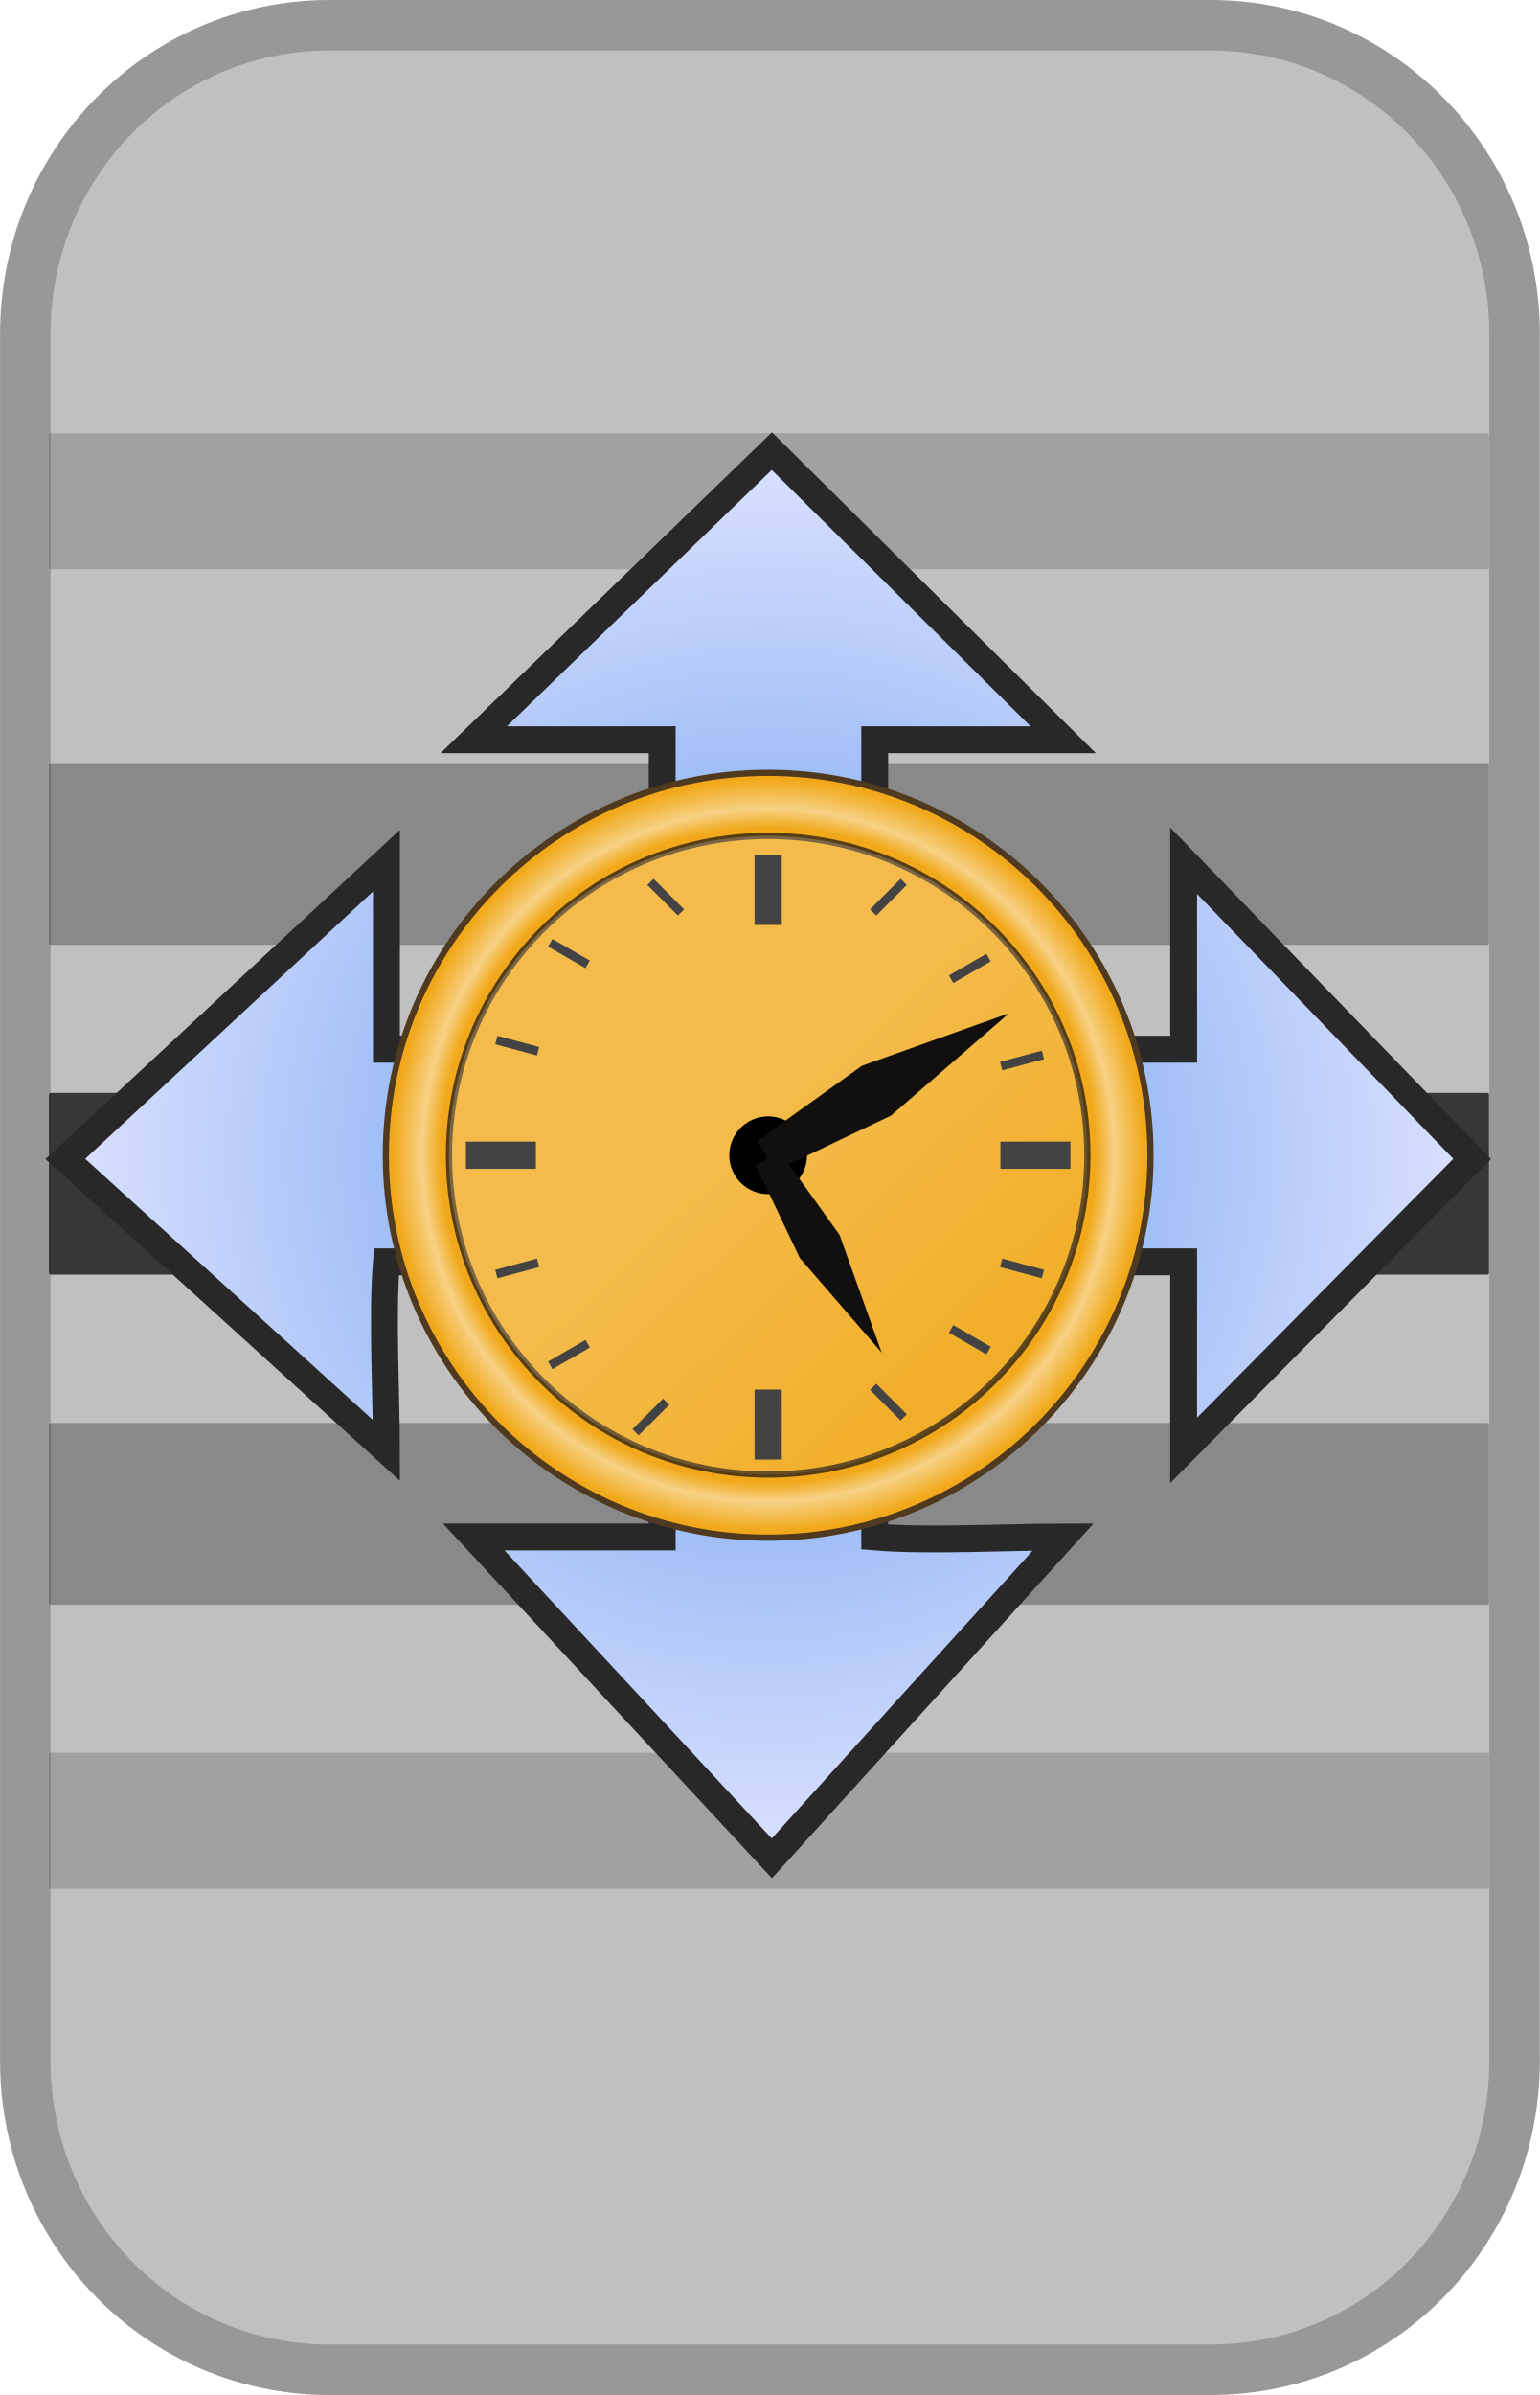
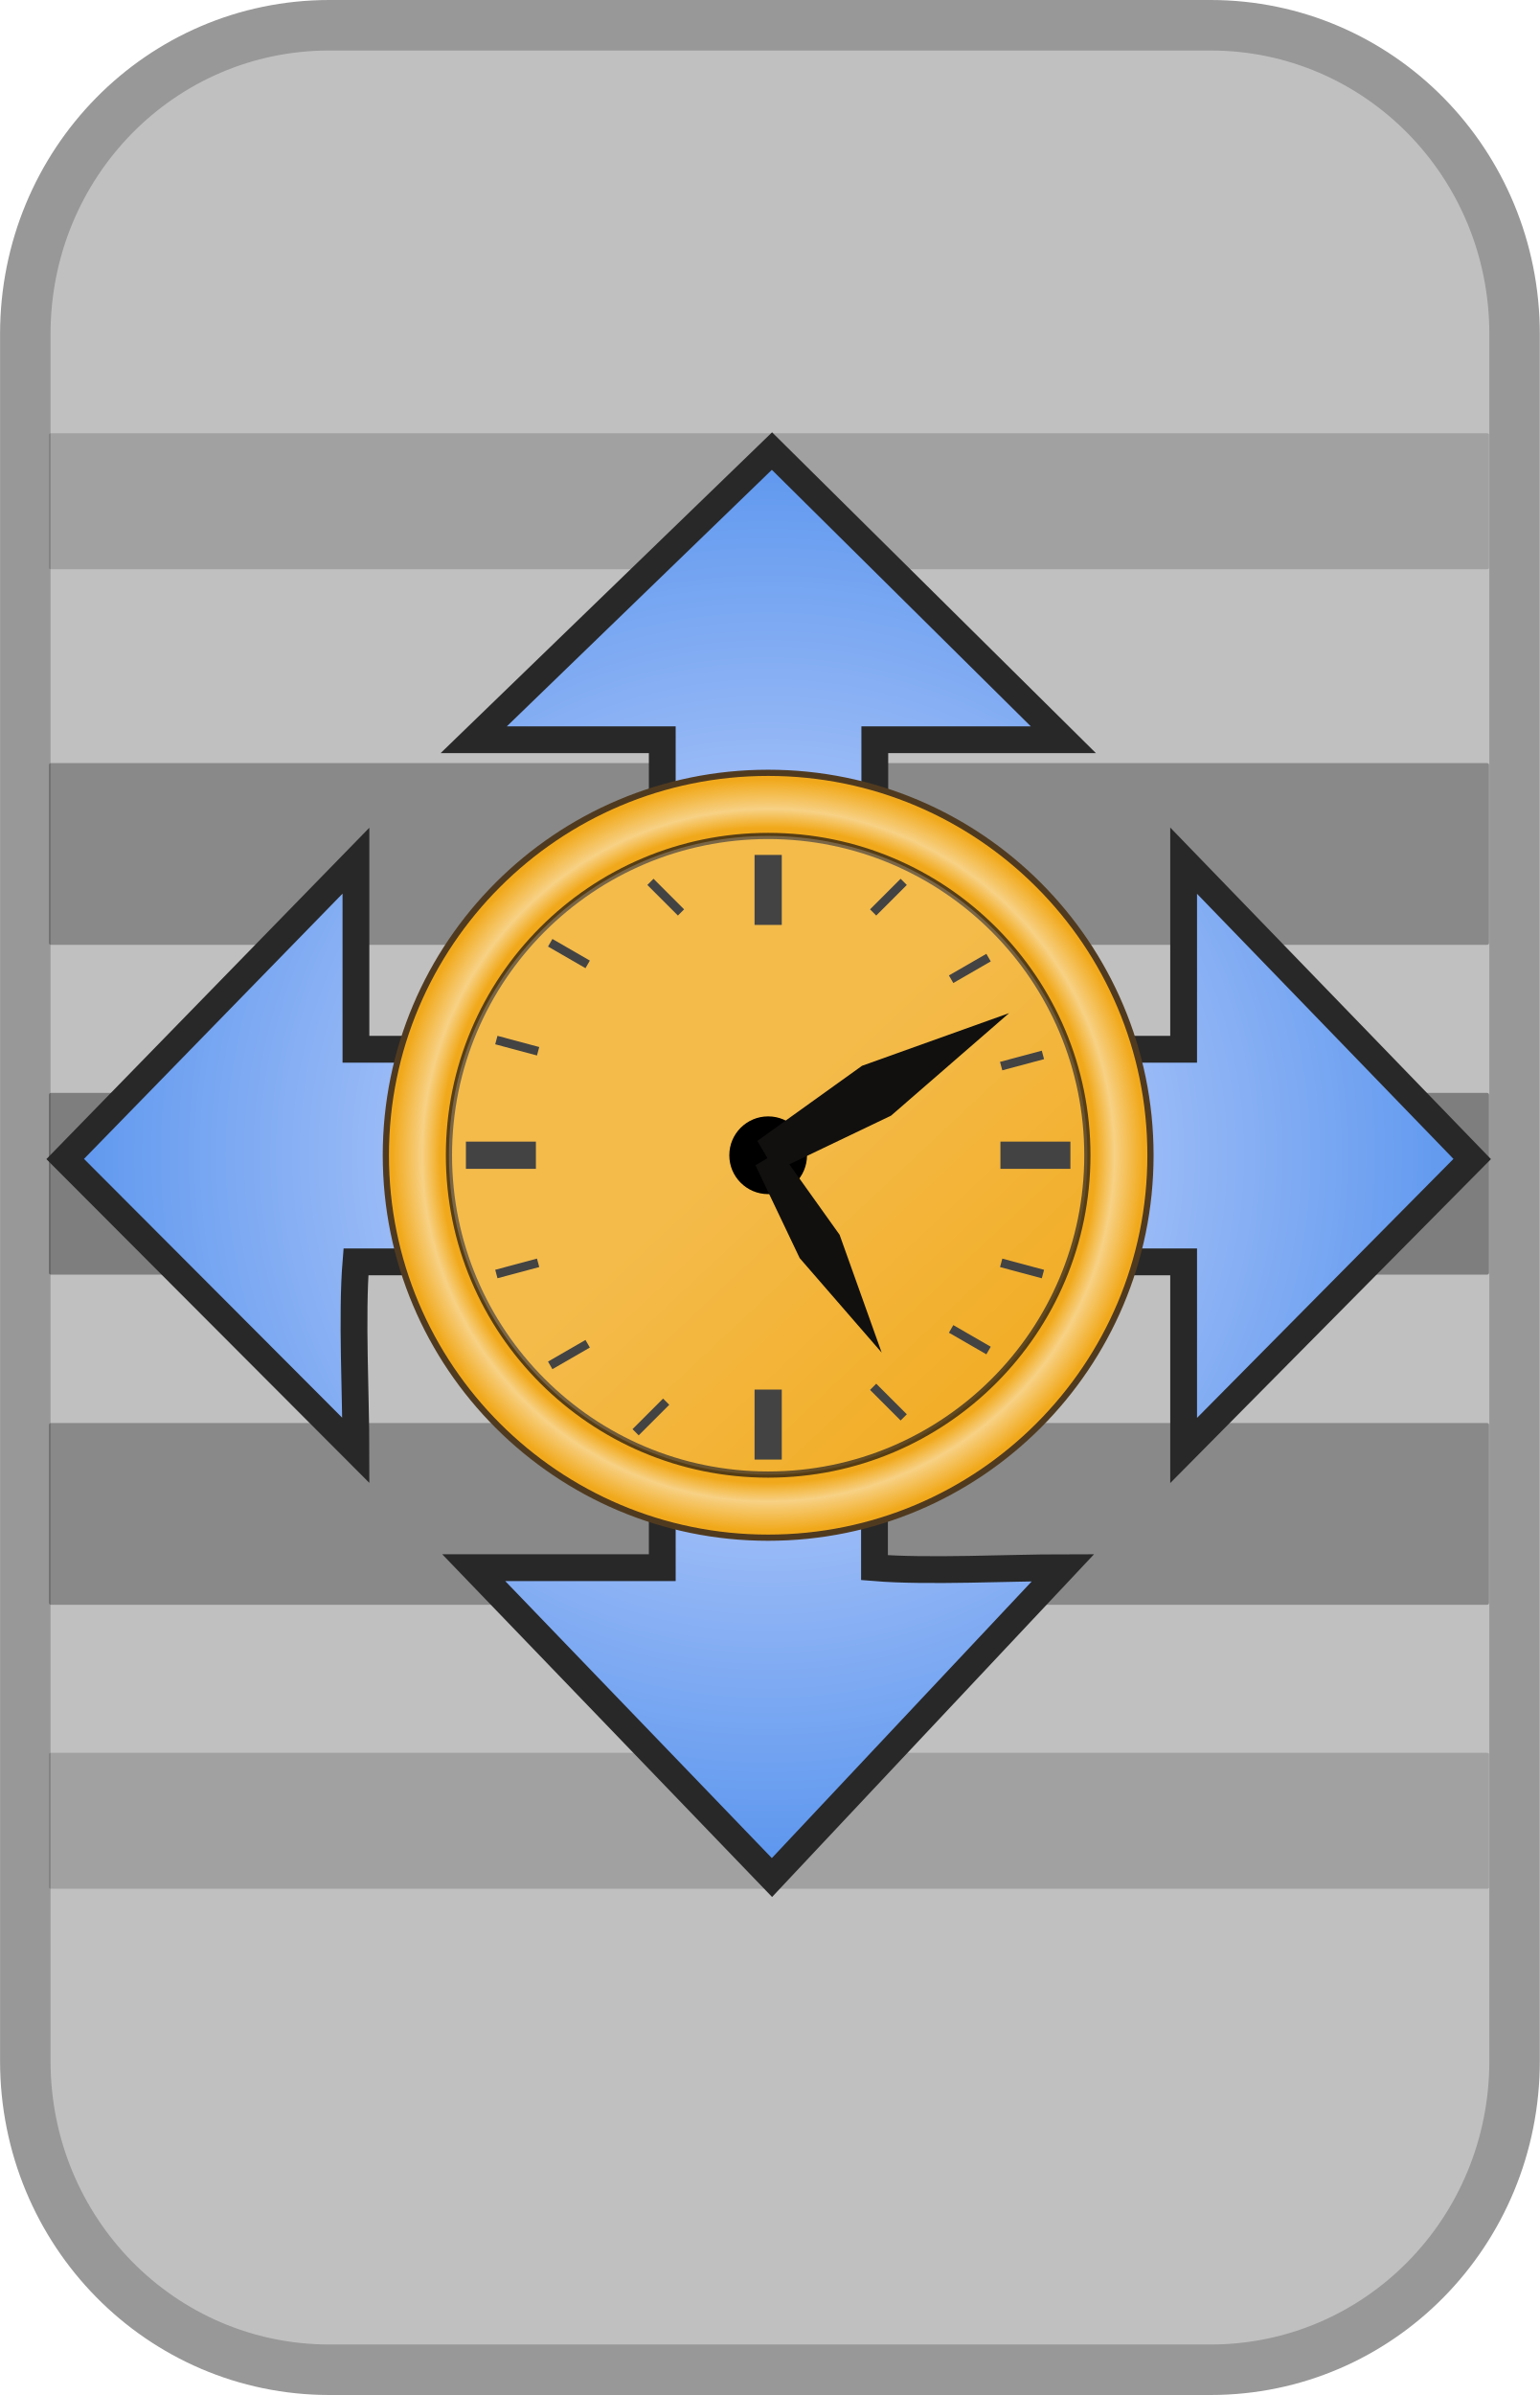
<svg xmlns="http://www.w3.org/2000/svg" xmlns:xlink="http://www.w3.org/1999/xlink" width="18.672" height="29.038" viewBox="0 0 4.94 7.683" version="1.1" id="svg1" xml:space="preserve">
  <defs id="defs1">
    <rect x="1.5" y="-34.75" width="29.5" height="32" id="rect15" />
    <rect x="1.5" y="-34.75" width="29.5" height="32" id="rect15-1" />
    <linearGradient id="linearGradient4">
-       <stop style="stop-color:#5a95ee;stop-opacity:1;" offset="0" id="stop4" />
-       <stop style="stop-color:#dfe3ff;stop-opacity:1;" offset="1" id="stop3" />
+       <stop style="stop-color:#dfe3ff;stop-opacity:1;" offset="0" id="stop3" />
+       <stop style="stop-color:#5a95ee;stop-opacity:1;" offset="1" id="stop4" />
    </linearGradient>
-     <radialGradient xlink:href="#linearGradient4" id="radialGradient5" cx="4.233" cy="4.233" fx="4.233" fy="4.233" r="4.034" gradientUnits="userSpaceOnUse" />
+     <radialGradient xlink:href="#linearGradient4" id="radialGradient5" cx="4.233" cy="4.233" fx="4.233" fy="4.233" r="4.034" gradientUnits="userSpaceOnUse" gradientTransform="matrix(0.574988,0,0,0.574988,0.03067488,1.27183)" />
    <radialGradient xlink:href="#linearGradient35" id="radialGradient34" cx="246.521" cy="52.943" fx="246.521" fy="52.943" r="14.652" gradientUnits="userSpaceOnUse" gradientTransform="matrix(0.9375,0,0,0.9375,-122.4165,60.76921)" />
    <linearGradient id="linearGradient35">
      <stop style="stop-color:#f1a91b;stop-opacity:1;" offset="0.85" id="stop34" />
      <stop style="stop-color:#f7d185;stop-opacity:1;" offset="0.898" id="stop36" />
      <stop style="stop-color:#f1a91b;stop-opacity:1;" offset="0.975" id="stop35" />
    </linearGradient>
    <linearGradient xlink:href="#linearGradient19" id="linearGradient26" x1="236.361" y1="41.654" x2="258.092" y2="64.797" gradientUnits="userSpaceOnUse" gradientTransform="matrix(0.9375,0,0,0.9375,-122.4165,60.76923)" />
    <linearGradient id="linearGradient19">
      <stop style="stop-color:#ffffff;stop-opacity:1;" offset="0.439" id="stop25" />
      <stop style="stop-color:#ffffff;stop-opacity:0;" offset="1" id="stop26" />
    </linearGradient>
  </defs>
  <g id="layer1">
    <path id="rect1" style="fill:#c0c0c0;fill-opacity:1;fill-rule:evenodd;stroke:#989898;stroke-width:0.162;stroke-linecap:round;stroke-linejoin:round;stroke-opacity:1" d="m 1.057,0.081 h 2.827 c 0.54,0 0.976,0.442 0.976,0.991 v 5.539 c 0,0.549 -0.435,0.991 -0.976,0.991 H 1.057 c -0.54,0 -0.976,-0.442 -0.976,-0.991 V 1.072 c 0,-0.549 0.435,-0.991 0.976,-0.991 z" />
-     <rect style="fill:#000000;fill-opacity:0.714;fill-rule:evenodd;stroke:none;stroke-width:0.169;stroke-linecap:round;stroke-linejoin:round" id="rect3" width="4.621" height="0.583" x="0.157" y="3.506" rx="0.006" ry="0.006" />
+     <rect style="fill:#000000;fill-opacity:0.344;fill-rule:evenodd;stroke:none;stroke-width:0.169;stroke-linecap:round;stroke-linejoin:round" id="rect3" width="4.621" height="0.583" x="0.157" y="3.506" rx="0.006" ry="0.006" />
    <rect style="fill:#000000;fill-opacity:0.286;fill-rule:evenodd;stroke:none;stroke-width:0.169;stroke-linecap:round;stroke-linejoin:round" id="rect4" width="4.621" height="0.583" x="0.157" y="2.448" rx="0.006" ry="0.006" />
    <rect style="fill:#000000;fill-opacity:0.163;fill-rule:evenodd;stroke:none;stroke-width:0.146;stroke-linecap:round;stroke-linejoin:round" id="rect5" width="4.621" height="0.436" x="0.157" y="1.39" rx="0.006" ry="0.004" />
    <rect style="fill:#000000;fill-opacity:0.286;fill-rule:evenodd;stroke:none;stroke-width:0.169;stroke-linecap:round;stroke-linejoin:round" id="rect6" width="4.621" height="0.583" x="0.157" y="4.565" rx="0.006" ry="0.006" />
    <rect style="fill:#000000;fill-opacity:0.163;fill-rule:evenodd;stroke:none;stroke-width:0.146;stroke-linecap:round;stroke-linejoin:round" id="rect7" width="4.621" height="0.436" x="0.157" y="5.623" rx="0.006" ry="0.004" />
-     <g id="layer1-1" transform="matrix(0.574988,0,0,0.574988,0.03067488,1.27183)">
-       <path id="path2" style="opacity:1;fill:url(#radialGradient5);fill-rule:evenodd;stroke:#282828;stroke-width:0.15;stroke-linecap:butt;stroke-linejoin:miter;stroke-dasharray:none;stroke-opacity:1" d="M 4.254,0.305 2.59,1.915 H 3.642 V 3.642 H 2.103 V 2.59 L 0.311,4.254 2.103,5.88 c 0,-0.295 -0.025,-0.757 0,-1.052 H 3.642 V 6.363 H 2.59 L 4.254,8.156 5.88,6.363 c -0.295,0 -0.757,0.025 -1.052,0 V 4.828 H 6.552 V 5.88 L 8.162,4.254 6.552,2.59 V 3.642 H 4.828 V 1.915 h 1.052 z" />
-       <g id="g1" transform="matrix(0.1565846,0,0,0.1565846,-12.78694,-13.05417)">
-         <circle style="fill:url(#radialGradient34);fill-opacity:1;fill-rule:evenodd;stroke:#503a1f;stroke-width:0.221;stroke-linecap:round;stroke-linejoin:round;stroke-dasharray:none;stroke-opacity:1" id="path1" cx="108.697" cy="110.404" r="13.626" />
-         <circle style="opacity:0.809;fill:#f1a91b;fill-opacity:1;fill-rule:evenodd;stroke:#322413;stroke-width:0.221;stroke-linecap:round;stroke-linejoin:round;stroke-dasharray:none;stroke-opacity:1" id="circle26" cx="108.697" cy="110.404" r="11.377" />
-         <circle style="opacity:0.702;fill:url(#linearGradient26);fill-opacity:0.3;fill-rule:evenodd;stroke:none;stroke-width:0.221;stroke-linecap:round;stroke-linejoin:round;stroke-dasharray:none;stroke-opacity:1" id="path19" cx="108.697" cy="110.404" r="11.377" />
-         <circle style="fill:#000000;fill-opacity:1;fill-rule:evenodd;stroke:none;stroke-width:0.265;stroke-linecap:round;stroke-linejoin:round;stroke-dasharray:none" id="path4" cx="108.697" cy="110.404" r="1.385" />
-         <rect style="fill:#434343;fill-opacity:1;fill-rule:evenodd;stroke:none;stroke-width:0.265;stroke-linecap:round;stroke-linejoin:round;stroke-dasharray:none" id="rect4-0" width="0.97" height="2.494" x="108.212" y="99.703" />
-         <rect style="fill:#434343;fill-opacity:1;fill-rule:evenodd;stroke:none;stroke-width:0.265;stroke-linecap:round;stroke-linejoin:round;stroke-dasharray:none" id="rect5-3" width="0.97" height="2.494" x="108.212" y="118.753" />
-         <rect style="fill:#434343;fill-opacity:1;fill-rule:evenodd;stroke:none;stroke-width:0.265;stroke-linecap:round;stroke-linejoin:round;stroke-dasharray:none" id="rect6-6" width="0.97" height="2.494" x="-110.888" y="97.925" transform="rotate(-90)" />
-         <rect style="fill:#434343;fill-opacity:1;fill-rule:evenodd;stroke:none;stroke-width:0.265;stroke-linecap:round;stroke-linejoin:round;stroke-dasharray:none" id="rect7-0" width="0.97" height="2.494" x="-110.888" y="116.975" transform="rotate(-90)" />
-         <rect style="fill:#434343;fill-opacity:1;fill-rule:evenodd;stroke:none;stroke-width:0.118;stroke-linecap:round;stroke-linejoin:round;stroke-dasharray:none" id="rect8" width="0.312" height="1.541" x="-134.012" y="85.262" transform="rotate(-105)" />
-         <rect style="fill:#434343;fill-opacity:1;fill-rule:evenodd;stroke:none;stroke-width:0.118;stroke-linecap:round;stroke-linejoin:round;stroke-dasharray:none" id="rect9" width="0.312" height="1.541" x="-147.946" y="47.715" transform="rotate(-120)" />
-         <rect style="fill:#434343;fill-opacity:1;fill-rule:evenodd;stroke:none;stroke-width:0.118;stroke-linecap:round;stroke-linejoin:round;stroke-dasharray:none" id="rect10" width="0.312" height="1.541" x="-152.717" y="28.462" transform="rotate(-120)" />
-         <rect style="fill:#434343;fill-opacity:1;fill-rule:evenodd;stroke:none;stroke-width:0.118;stroke-linecap:round;stroke-linejoin:round;stroke-dasharray:none" id="rect11" width="0.312" height="1.541" x="43.206" y="158.077" transform="matrix(-0.5,0.8660254,0.8660254,0.5,0,0)" />
-         <rect style="fill:#434343;fill-opacity:1;fill-rule:evenodd;stroke:none;stroke-width:0.118;stroke-linecap:round;stroke-linejoin:round;stroke-dasharray:none" id="rect12" width="0.312" height="1.541" x="38.435" y="138.824" transform="matrix(-0.5,0.8660254,0.8660254,0.5,0,0)" />
-         <rect style="fill:#434343;fill-opacity:1;fill-rule:evenodd;stroke:none;stroke-width:0.118;stroke-linecap:round;stroke-linejoin:round;stroke-dasharray:none" id="rect13" width="0.312" height="1.541" x="-136.511" y="65.966" transform="rotate(-105)" />
-         <rect style="fill:#434343;fill-opacity:1;fill-rule:evenodd;stroke:none;stroke-width:0.118;stroke-linecap:round;stroke-linejoin:round;stroke-dasharray:none" id="rect14" width="0.312" height="1.541" x="76.896" y="123.148" transform="matrix(-0.258819,0.9659258,0.9659258,0.258819,0,0)" />
-         <rect style="fill:#434343;fill-opacity:1;fill-rule:evenodd;stroke:none;stroke-width:0.118;stroke-linecap:round;stroke-linejoin:round;stroke-dasharray:none" id="rect15-3" width="0.312" height="1.541" x="79.907" y="142.582" transform="matrix(-0.258819,0.9659258,0.9659258,0.258819,0,0)" />
-         <rect style="fill:#434343;fill-opacity:1;fill-rule:evenodd;stroke:none;stroke-width:0.118;stroke-linecap:round;stroke-linejoin:round;stroke-dasharray:none" id="rect16" width="0.312" height="1.541" x="4.239" y="163.407" transform="matrix(-0.7071068,0.7071068,0.7071068,0.7071068,0,0)" />
-         <rect style="fill:#434343;fill-opacity:1;fill-rule:evenodd;stroke:none;stroke-width:0.118;stroke-linecap:round;stroke-linejoin:round;stroke-dasharray:none" id="rect17" width="0.312" height="1.541" x="-2.87" y="145.073" transform="matrix(-0.7071068,0.7071068,0.7071068,0.7071068,0,0)" />
-         <rect style="fill:#434343;fill-opacity:1;fill-rule:evenodd;stroke:none;stroke-width:0.118;stroke-linecap:round;stroke-linejoin:round;stroke-dasharray:none" id="rect18" width="0.312" height="1.541" x="151.3" y="-9.097" transform="rotate(45)" />
-         <rect style="fill:#434343;fill-opacity:1;fill-rule:evenodd;stroke:none;stroke-width:0.118;stroke-linecap:round;stroke-linejoin:round;stroke-dasharray:none" id="rect19" width="0.312" height="1.541" x="158.41" y="9.986" transform="rotate(45)" />
-       </g>
-       <path style="fill:#11100f;fill-opacity:1;fill-rule:evenodd;stroke:none;stroke-width:0.041px;stroke-linecap:butt;stroke-linejoin:miter;stroke-opacity:1" d="M 4.172,4.153 4.271,4.321 4.919,4.012 5.578,3.441 4.757,3.734 Z" id="path20" />
-       <path style="fill:#11100f;fill-opacity:1;fill-rule:evenodd;stroke:none;stroke-width:0.033px;stroke-linecap:butt;stroke-linejoin:miter;stroke-opacity:1" d="M 4.297,4.21 4.163,4.288 4.41,4.807 4.867,5.335 4.632,4.678 Z" id="path5" />
+     <path id="path2" style="fill:url(#radialGradient5);fill-rule:evenodd;stroke:#282828;stroke-width:0.086;stroke-linecap:butt;stroke-linejoin:miter;stroke-dasharray:none;stroke-opacity:1" d="M 2.477,1.447 1.52,2.373 H 2.125 V 3.366 H 1.142 V 2.761 L 0.209,3.718 1.142,4.653 c 0,-0.17 -0.014,-0.435 0,-0.605 H 2.125 V 5.029 H 1.52 L 2.477,6.023 3.411,5.029 c -0.17,0 -0.435,0.014 -0.605,0 V 4.048 H 3.798 V 4.653 L 4.724,3.718 3.798,2.761 V 3.366 H 2.807 V 2.373 h 0.605 z" />
+     <g id="g1" transform="matrix(0.09003425,0,0,0.09003425,-7.321663,-6.234158)">
+       <circle style="fill:url(#radialGradient34);fill-opacity:1;fill-rule:evenodd;stroke:#503a1f;stroke-width:0.221;stroke-linecap:round;stroke-linejoin:round;stroke-dasharray:none;stroke-opacity:1" id="path1" cx="108.697" cy="110.404" r="13.626" />
+       <circle style="opacity:0.809;fill:#f1a91b;fill-opacity:1;fill-rule:evenodd;stroke:#322413;stroke-width:0.221;stroke-linecap:round;stroke-linejoin:round;stroke-dasharray:none;stroke-opacity:1" id="circle26" cx="108.697" cy="110.404" r="11.377" />
+       <circle style="opacity:0.702;fill:url(#linearGradient26);fill-opacity:0.3;fill-rule:evenodd;stroke:none;stroke-width:0.221;stroke-linecap:round;stroke-linejoin:round;stroke-dasharray:none;stroke-opacity:1" id="path19" cx="108.697" cy="110.404" r="11.377" />
+       <circle style="fill:#000000;fill-opacity:1;fill-rule:evenodd;stroke:none;stroke-width:0.265;stroke-linecap:round;stroke-linejoin:round;stroke-dasharray:none" id="path4" cx="108.697" cy="110.404" r="1.385" />
+       <rect style="fill:#434343;fill-opacity:1;fill-rule:evenodd;stroke:none;stroke-width:0.265;stroke-linecap:round;stroke-linejoin:round;stroke-dasharray:none" id="rect4-0" width="0.97" height="2.494" x="108.212" y="99.703" />
+       <rect style="fill:#434343;fill-opacity:1;fill-rule:evenodd;stroke:none;stroke-width:0.265;stroke-linecap:round;stroke-linejoin:round;stroke-dasharray:none" id="rect5-3" width="0.97" height="2.494" x="108.212" y="118.753" />
+       <rect style="fill:#434343;fill-opacity:1;fill-rule:evenodd;stroke:none;stroke-width:0.265;stroke-linecap:round;stroke-linejoin:round;stroke-dasharray:none" id="rect6-6" width="0.97" height="2.494" x="-110.888" y="97.925" transform="rotate(-90)" />
+       <rect style="fill:#434343;fill-opacity:1;fill-rule:evenodd;stroke:none;stroke-width:0.265;stroke-linecap:round;stroke-linejoin:round;stroke-dasharray:none" id="rect7-0" width="0.97" height="2.494" x="-110.888" y="116.975" transform="rotate(-90)" />
+       <rect style="fill:#434343;fill-opacity:1;fill-rule:evenodd;stroke:none;stroke-width:0.118;stroke-linecap:round;stroke-linejoin:round;stroke-dasharray:none" id="rect8" width="0.312" height="1.541" x="-134.012" y="85.262" transform="rotate(-105)" />
+       <rect style="fill:#434343;fill-opacity:1;fill-rule:evenodd;stroke:none;stroke-width:0.118;stroke-linecap:round;stroke-linejoin:round;stroke-dasharray:none" id="rect9" width="0.312" height="1.541" x="-147.946" y="47.715" transform="rotate(-120)" />
+       <rect style="fill:#434343;fill-opacity:1;fill-rule:evenodd;stroke:none;stroke-width:0.118;stroke-linecap:round;stroke-linejoin:round;stroke-dasharray:none" id="rect10" width="0.312" height="1.541" x="-152.717" y="28.462" transform="rotate(-120)" />
+       <rect style="fill:#434343;fill-opacity:1;fill-rule:evenodd;stroke:none;stroke-width:0.118;stroke-linecap:round;stroke-linejoin:round;stroke-dasharray:none" id="rect11" width="0.312" height="1.541" x="43.206" y="158.077" transform="matrix(-0.5,0.8660254,0.8660254,0.5,0,0)" />
+       <rect style="fill:#434343;fill-opacity:1;fill-rule:evenodd;stroke:none;stroke-width:0.118;stroke-linecap:round;stroke-linejoin:round;stroke-dasharray:none" id="rect12" width="0.312" height="1.541" x="38.435" y="138.824" transform="matrix(-0.5,0.8660254,0.8660254,0.5,0,0)" />
+       <rect style="fill:#434343;fill-opacity:1;fill-rule:evenodd;stroke:none;stroke-width:0.118;stroke-linecap:round;stroke-linejoin:round;stroke-dasharray:none" id="rect13" width="0.312" height="1.541" x="-136.511" y="65.966" transform="rotate(-105)" />
+       <rect style="fill:#434343;fill-opacity:1;fill-rule:evenodd;stroke:none;stroke-width:0.118;stroke-linecap:round;stroke-linejoin:round;stroke-dasharray:none" id="rect14" width="0.312" height="1.541" x="76.896" y="123.148" transform="matrix(-0.258819,0.9659258,0.9659258,0.258819,0,0)" />
+       <rect style="fill:#434343;fill-opacity:1;fill-rule:evenodd;stroke:none;stroke-width:0.118;stroke-linecap:round;stroke-linejoin:round;stroke-dasharray:none" id="rect15-3" width="0.312" height="1.541" x="79.907" y="142.582" transform="matrix(-0.258819,0.9659258,0.9659258,0.258819,0,0)" />
+       <rect style="fill:#434343;fill-opacity:1;fill-rule:evenodd;stroke:none;stroke-width:0.118;stroke-linecap:round;stroke-linejoin:round;stroke-dasharray:none" id="rect16" width="0.312" height="1.541" x="4.239" y="163.407" transform="matrix(-0.7071068,0.7071068,0.7071068,0.7071068,0,0)" />
+       <rect style="fill:#434343;fill-opacity:1;fill-rule:evenodd;stroke:none;stroke-width:0.118;stroke-linecap:round;stroke-linejoin:round;stroke-dasharray:none" id="rect17" width="0.312" height="1.541" x="-2.87" y="145.073" transform="matrix(-0.7071068,0.7071068,0.7071068,0.7071068,0,0)" />
+       <rect style="fill:#434343;fill-opacity:1;fill-rule:evenodd;stroke:none;stroke-width:0.118;stroke-linecap:round;stroke-linejoin:round;stroke-dasharray:none" id="rect18" width="0.312" height="1.541" x="151.3" y="-9.097" transform="rotate(45)" />
+       <rect style="fill:#434343;fill-opacity:1;fill-rule:evenodd;stroke:none;stroke-width:0.118;stroke-linecap:round;stroke-linejoin:round;stroke-dasharray:none" id="rect19" width="0.312" height="1.541" x="158.41" y="9.986" transform="rotate(45)" />
    </g>
+     <path style="fill:#11100f;fill-opacity:1;fill-rule:evenodd;stroke:none;stroke-width:0.024px;stroke-linecap:butt;stroke-linejoin:miter;stroke-opacity:1" d="m 2.43,3.66 0.057,0.097 L 2.859,3.579 3.238,3.25 2.766,3.419 Z" id="path20" />
+     <path style="fill:#11100f;fill-opacity:1;fill-rule:evenodd;stroke:none;stroke-width:0.019px;stroke-linecap:butt;stroke-linejoin:miter;stroke-opacity:1" d="M 2.502,3.692 2.424,3.738 2.566,4.036 2.829,4.339 2.694,3.961 Z" id="path5" />
  </g>
</svg>
